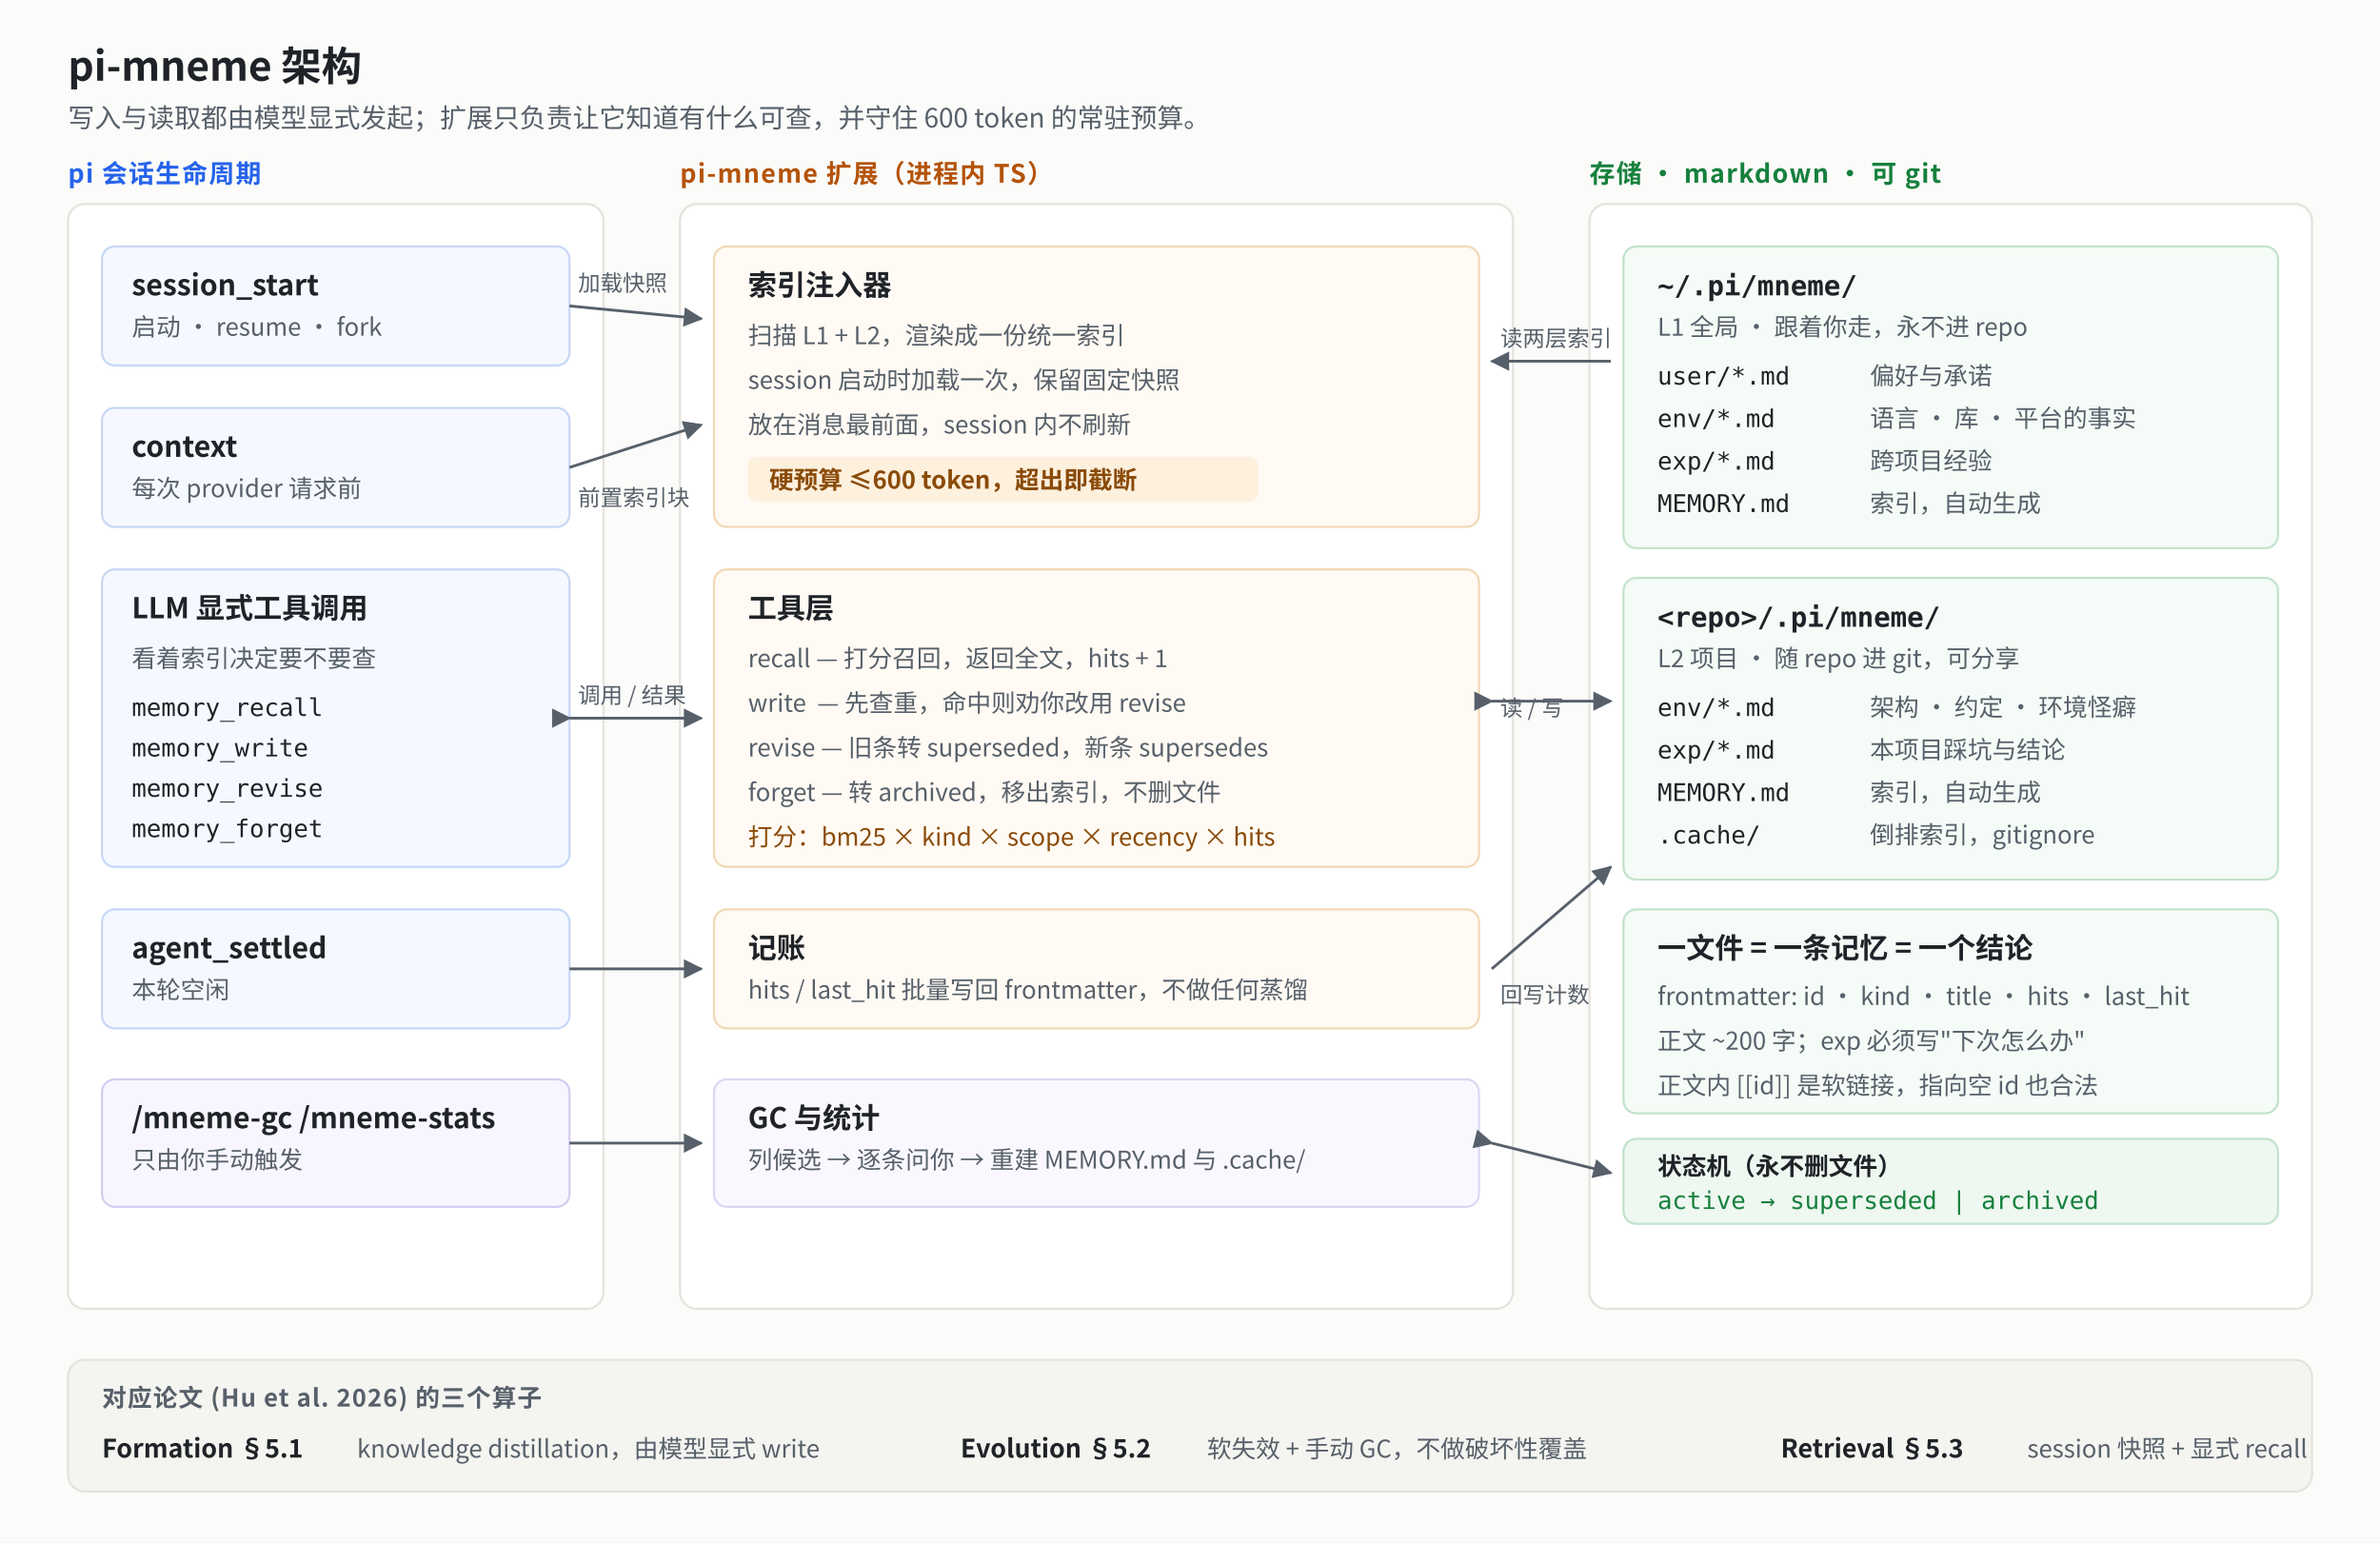
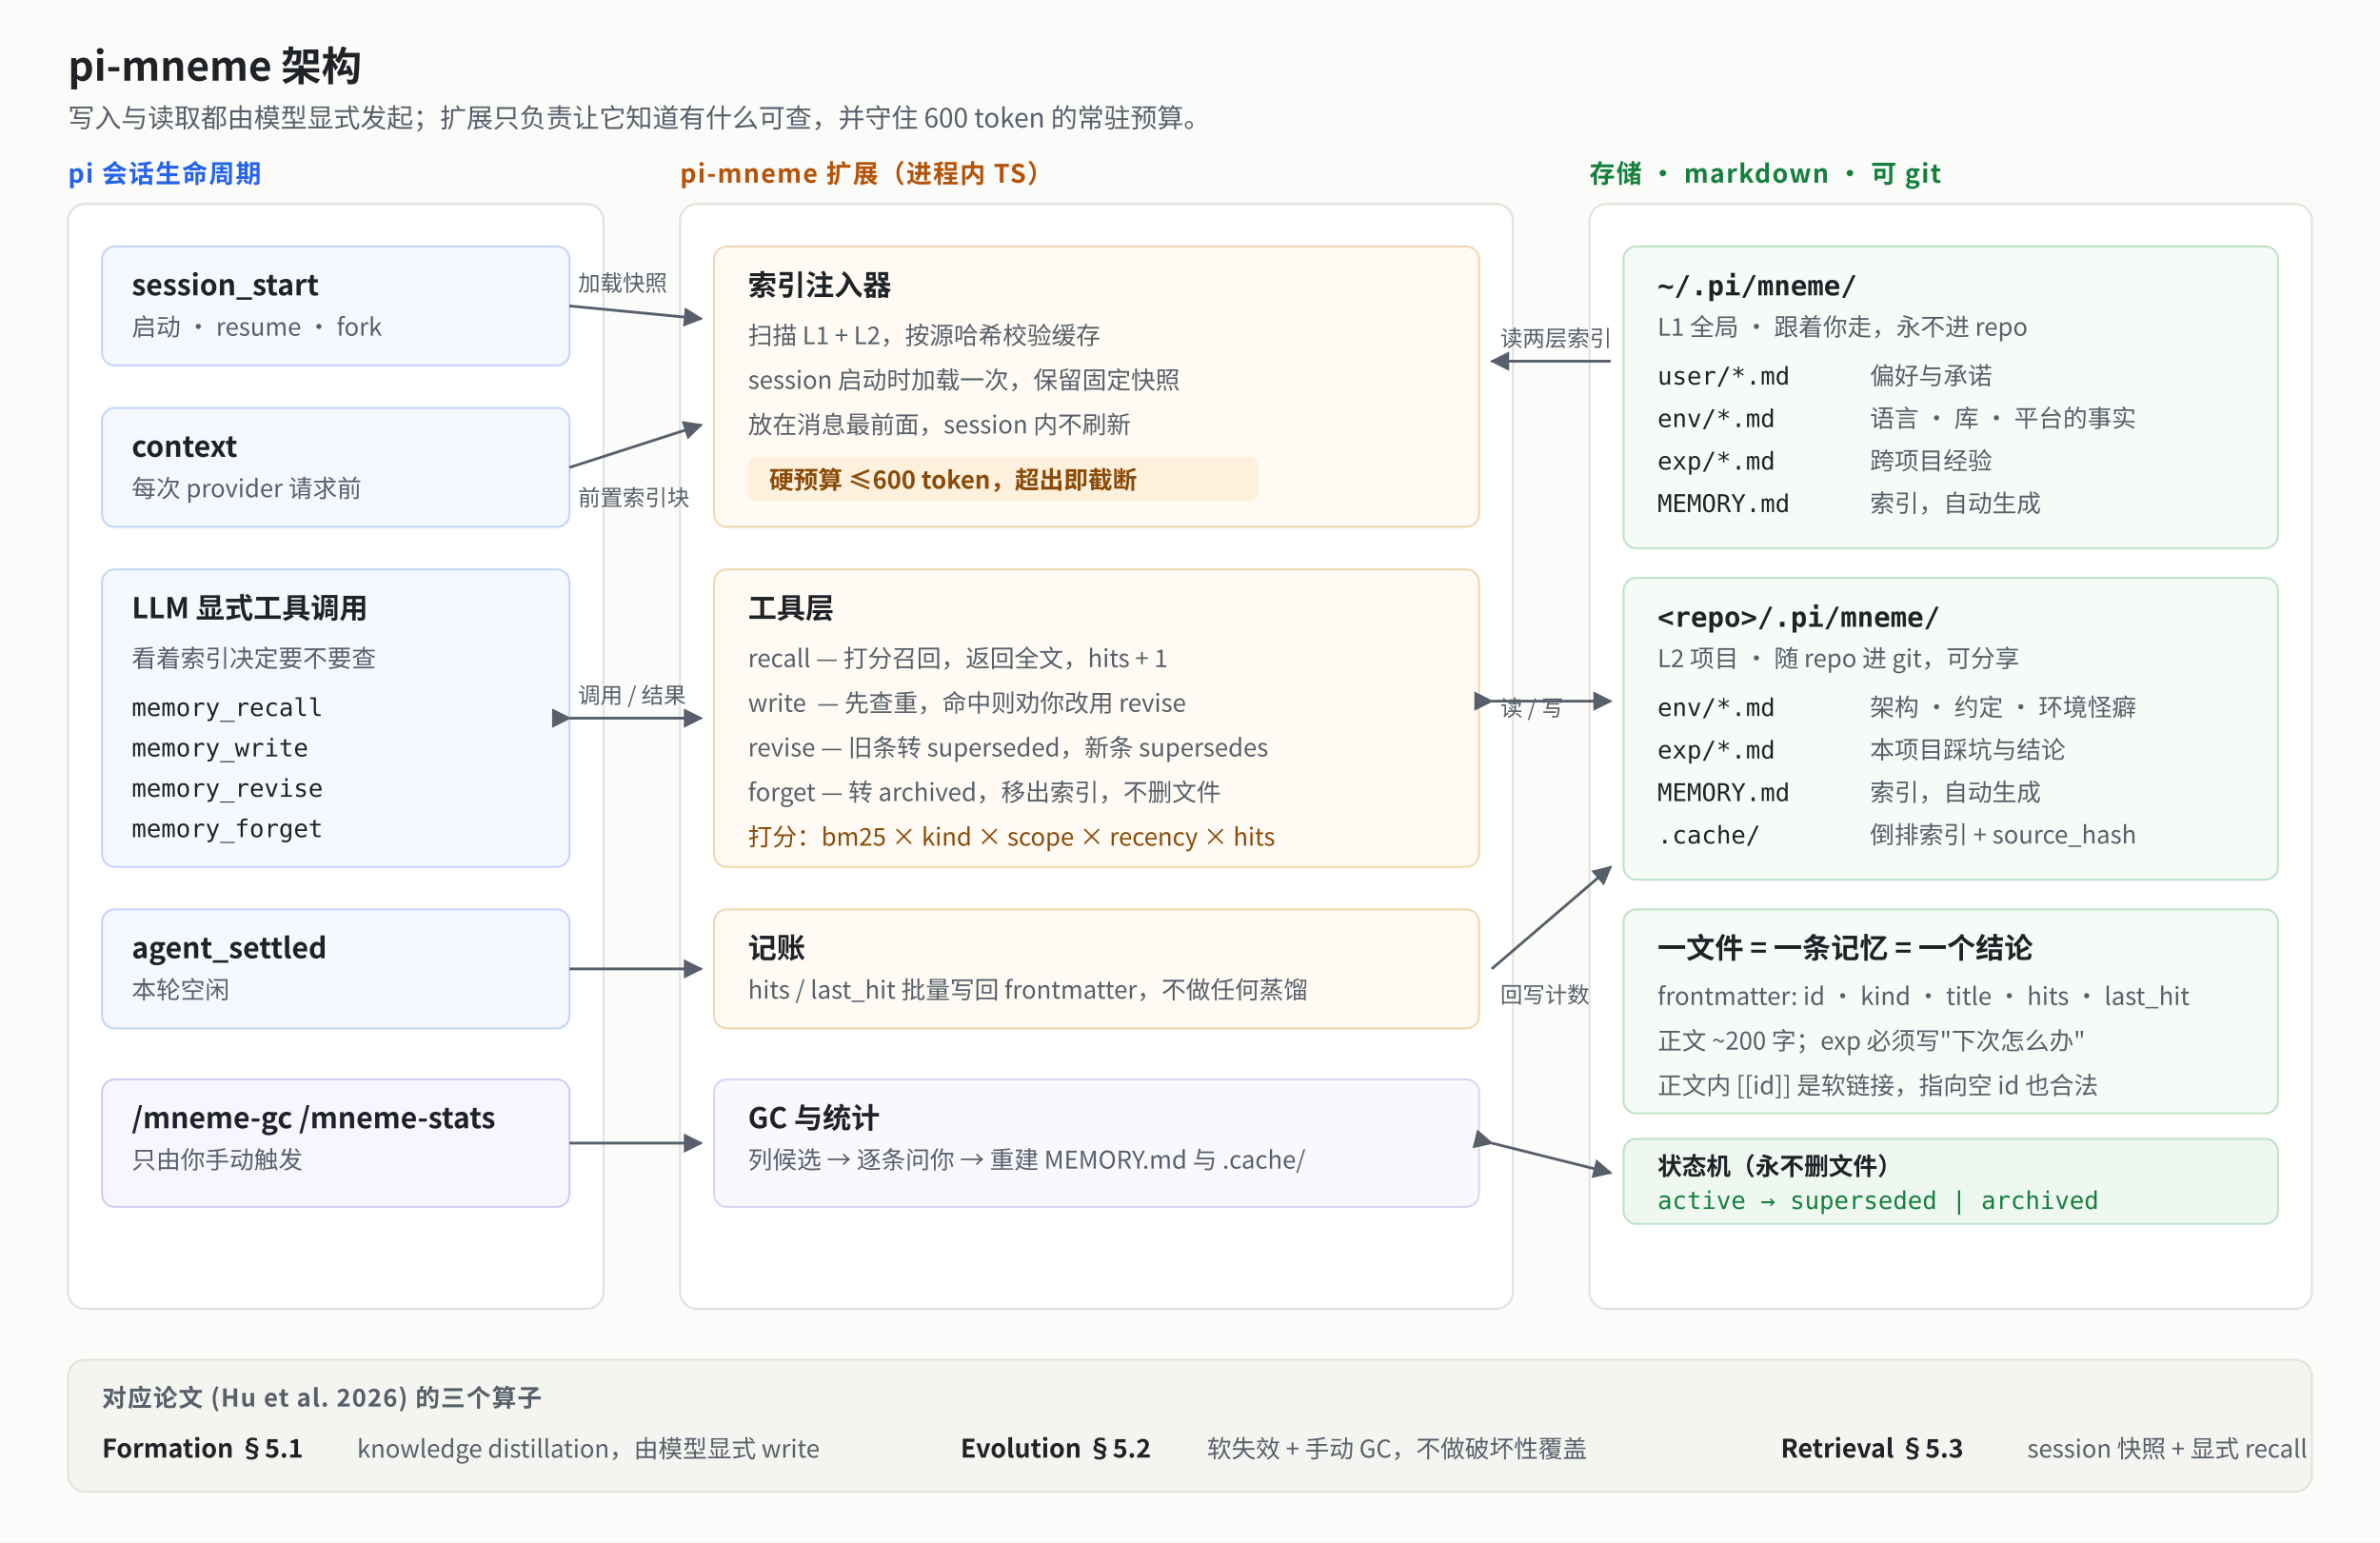
<svg xmlns="http://www.w3.org/2000/svg" viewBox="0 0 1120 726" width="1120" height="726" font-family="'Noto Sans CJK SC','Source Han Sans SC','PingFang SC','Microsoft YaHei',system-ui,sans-serif">
  <defs>
    <marker id="ar" viewBox="0 0 10 10" refX="9" refY="5" markerWidth="7" markerHeight="7" orient="auto-start-reverse">
      <path d="M0,0 L10,5 L0,10 z" fill="#57606a" />
    </marker>
    <marker id="arS" viewBox="0 0 10 10" refX="1" refY="5" markerWidth="7" markerHeight="7" orient="auto-start-reverse">
      <path d="M10,0 L0,5 L10,10 z" fill="#57606a" />
    </marker>
  </defs>
  <rect width="1120" height="726" fill="#fbfbf9" />
  <text x="32" y="38" font-size="19" font-weight="600" fill="#1f2328">pi-mneme 架构</text>
  <text x="32" y="60" font-size="12.5" fill="#57606a">写入与读取都由模型显式发起；扩展只负责让它知道有什么可查，并守住 600 token 的常驻预算。</text>
  <rect x="32" y="96" width="252" height="520" rx="8" fill="#ffffff" stroke="#e4e2dc" />
  <rect x="320" y="96" width="392" height="520" rx="8" fill="#ffffff" stroke="#e4e2dc" />
  <rect x="748" y="96" width="340" height="520" rx="8" fill="#ffffff" stroke="#e4e2dc" />
  <text x="32" y="86" font-size="12" font-weight="600" fill="#2563eb" letter-spacing="0.6">pi 会话生命周期</text>
  <text x="320" y="86" font-size="12" font-weight="600" fill="#b45309" letter-spacing="0.6">pi-mneme 扩展（进程内 TS）</text>
  <text x="748" y="86" font-size="12" font-weight="600" fill="#15803d" letter-spacing="0.6">存储 · markdown · 可 git</text>
  <rect x="48" y="116" width="220" height="56" rx="6" fill="#f5f8ff" stroke="#c7d7f5" />
  <text x="62" y="139" font-size="13.5" font-weight="600" fill="#1f2328">session_start</text>
  <text x="62" y="158" font-size="11.5" fill="#57606a">启动 · resume · fork</text>
  <rect x="48" y="192" width="220" height="56" rx="6" fill="#f5f8ff" stroke="#c7d7f5" />
  <text x="62" y="215" font-size="13.5" font-weight="600" fill="#1f2328">context</text>
  <text x="62" y="234" font-size="11.5" fill="#57606a">每次 provider 请求前</text>
  <rect x="48" y="268" width="220" height="140" rx="6" fill="#f5f8ff" stroke="#c7d7f5" />
  <text x="62" y="291" font-size="13.5" font-weight="600" fill="#1f2328">LLM 显式工具调用</text>
  <text x="62" y="314" font-size="11.5" fill="#57606a">看着索引决定要不要查</text>
  <text x="62" y="337" font-size="11.5" font-family="ui-monospace,SFMono-Regular,Menlo,monospace" fill="#1f2328">memory_recall</text>
  <text x="62" y="356" font-size="11.5" font-family="ui-monospace,SFMono-Regular,Menlo,monospace" fill="#1f2328">memory_write</text>
  <text x="62" y="375" font-size="11.5" font-family="ui-monospace,SFMono-Regular,Menlo,monospace" fill="#1f2328">memory_revise</text>
  <text x="62" y="394" font-size="11.5" font-family="ui-monospace,SFMono-Regular,Menlo,monospace" fill="#1f2328">memory_forget</text>
  <rect x="48" y="428" width="220" height="56" rx="6" fill="#f5f8ff" stroke="#c7d7f5" />
  <text x="62" y="451" font-size="13.5" font-weight="600" fill="#1f2328">agent_settled</text>
  <text x="62" y="470" font-size="11.5" fill="#57606a">本轮空闲</text>
  <rect x="48" y="508" width="220" height="60" rx="6" fill="#f7f5ff" stroke="#d5cdf0" />
  <text x="62" y="531" font-size="13.5" font-weight="600" fill="#1f2328">/mneme-gc  /mneme-stats</text>
  <text x="62" y="550" font-size="11.5" fill="#57606a">只由你手动触发</text>
  <rect x="336" y="116" width="360" height="132" rx="6" fill="#fffaf3" stroke="#f0d9b5" />
  <text x="352" y="139" font-size="13.5" font-weight="600" fill="#1f2328">索引注入器</text>
-   <text x="352" y="162" font-size="11.5" fill="#57606a">扫描 L1 + L2，渲染成一份统一索引</text>
+   <text x="352" y="162" font-size="11.5" fill="#57606a">扫描 L1 + L2，按源哈希校验缓存</text>
  <text x="352" y="183" font-size="11.5" fill="#57606a">session 启动时加载一次，保留固定快照</text>
  <text x="352" y="204" font-size="11.5" fill="#57606a">放在消息最前面，session 内不刷新</text>
  <rect x="352" y="215" width="240" height="21" rx="4" fill="#fdf0dd" />
  <text x="362" y="230" font-size="11.5" font-weight="600" fill="#8a4b08">硬预算 ≤600 token，超出即截断</text>
  <rect x="336" y="268" width="360" height="140" rx="6" fill="#fffaf3" stroke="#f0d9b5" />
  <text x="352" y="291" font-size="13.5" font-weight="600" fill="#1f2328">工具层</text>
  <text x="352" y="314" font-size="11.5" fill="#57606a">recall — 打分召回，返回全文，hits + 1</text>
  <text x="352" y="335" font-size="11.5" fill="#57606a">write  — 先查重，命中则劝你改用 revise</text>
  <text x="352" y="356" font-size="11.5" fill="#57606a">revise — 旧条转 superseded，新条 supersedes</text>
  <text x="352" y="377" font-size="11.5" fill="#57606a">forget — 转 archived，移出索引，不删文件</text>
  <text x="352" y="398" font-size="11.5" fill="#8a4b08">打分：bm25 × kind × scope × recency × hits</text>
  <rect x="336" y="428" width="360" height="56" rx="6" fill="#fffaf3" stroke="#f0d9b5" />
  <text x="352" y="451" font-size="13.5" font-weight="600" fill="#1f2328">记账</text>
  <text x="352" y="470" font-size="11.5" fill="#57606a">hits / last_hit 批量写回 frontmatter，不做任何蒸馏</text>
  <rect x="336" y="508" width="360" height="60" rx="6" fill="#faf8ff" stroke="#ddd6f3" />
  <text x="352" y="531" font-size="13.5" font-weight="600" fill="#1f2328">GC 与统计</text>
  <text x="352" y="550" font-size="11.5" fill="#57606a">列候选 → 逐条问你 → 重建 MEMORY.md 与 .cache/</text>
  <rect x="764" y="116" width="308" height="142" rx="6" fill="#f5fbf6" stroke="#c2e3cb" />
  <text x="780" y="139" font-size="13" font-weight="600" font-family="ui-monospace,SFMono-Regular,Menlo,monospace" fill="#1f2328">~/.pi/mneme/</text>
  <text x="780" y="158" font-size="11.5" fill="#57606a">L1 全局 · 跟着你走，永不进 repo</text>
  <text x="780" y="181" font-size="11.5" font-family="ui-monospace,SFMono-Regular,Menlo,monospace" fill="#1f2328">user/*.md</text>
  <text x="880" y="181" font-size="11.5" fill="#57606a">偏好与承诺</text>
  <text x="780" y="201" font-size="11.5" font-family="ui-monospace,SFMono-Regular,Menlo,monospace" fill="#1f2328">env/*.md</text>
  <text x="880" y="201" font-size="11.5" fill="#57606a">语言 · 库 · 平台的事实</text>
  <text x="780" y="221" font-size="11.5" font-family="ui-monospace,SFMono-Regular,Menlo,monospace" fill="#1f2328">exp/*.md</text>
  <text x="880" y="221" font-size="11.5" fill="#57606a">跨项目经验</text>
  <text x="780" y="241" font-size="11.5" font-family="ui-monospace,SFMono-Regular,Menlo,monospace" fill="#1f2328">MEMORY.md</text>
  <text x="880" y="241" font-size="11.5" fill="#57606a">索引，自动生成</text>
  <rect x="764" y="272" width="308" height="142" rx="6" fill="#f5fbf6" stroke="#c2e3cb" />
  <text x="780" y="295" font-size="13" font-weight="600" font-family="ui-monospace,SFMono-Regular,Menlo,monospace" fill="#1f2328">&lt;repo&gt;/.pi/mneme/</text>
  <text x="780" y="314" font-size="11.5" fill="#57606a">L2 项目 · 随 repo 进 git，可分享</text>
  <text x="780" y="337" font-size="11.5" font-family="ui-monospace,SFMono-Regular,Menlo,monospace" fill="#1f2328">env/*.md</text>
  <text x="880" y="337" font-size="11.5" fill="#57606a">架构 · 约定 · 环境怪癖</text>
  <text x="780" y="357" font-size="11.5" font-family="ui-monospace,SFMono-Regular,Menlo,monospace" fill="#1f2328">exp/*.md</text>
  <text x="880" y="357" font-size="11.5" fill="#57606a">本项目踩坑与结论</text>
  <text x="780" y="377" font-size="11.5" font-family="ui-monospace,SFMono-Regular,Menlo,monospace" fill="#1f2328">MEMORY.md</text>
  <text x="880" y="377" font-size="11.5" fill="#57606a">索引，自动生成</text>
  <text x="780" y="397" font-size="11.5" font-family="ui-monospace,SFMono-Regular,Menlo,monospace" fill="#1f2328">.cache/</text>
-   <text x="880" y="397" font-size="11.5" fill="#57606a">倒排索引，gitignore</text>
+   <text x="880" y="397" font-size="11.5" fill="#57606a">倒排索引 + source_hash</text>
  <rect x="764" y="428" width="308" height="96" rx="6" fill="#f5fbf6" stroke="#c2e3cb" />
  <text x="780" y="451" font-size="13.5" font-weight="600" fill="#1f2328">一文件 = 一条记忆 = 一个结论</text>
  <text x="780" y="473" font-size="11.5" fill="#57606a">frontmatter: id · kind · title · hits · last_hit</text>
  <text x="780" y="494" font-size="11.5" fill="#57606a">正文 ~200 字；exp 必须写"下次怎么办"</text>
  <text x="780" y="515" font-size="11.5" fill="#57606a">正文内 [[id]] 是软链接，指向空 id 也合法</text>
  <rect x="764" y="536" width="308" height="40" rx="6" fill="#eef7f0" stroke="#c2e3cb" />
  <text x="780" y="553" font-size="11.5" font-weight="600" fill="#1f2328">状态机（永不删文件）</text>
  <text x="780" y="569" font-size="11.5" font-family="ui-monospace,SFMono-Regular,Menlo,monospace" fill="#15803d">active → superseded | archived</text>
  <line x1="268" y1="144" x2="330" y2="150" stroke="#57606a" stroke-width="1.3" marker-end="url(#ar)" />
  <text x="272" y="137" font-size="10.5" fill="#57606a">加载快照</text>
  <line x1="268" y1="220" x2="330" y2="200" stroke="#57606a" stroke-width="1.3" marker-end="url(#ar)" />
  <text x="272" y="238" font-size="10.5" fill="#57606a">前置索引块</text>
  <line x1="268" y1="338" x2="330" y2="338" stroke="#57606a" stroke-width="1.3" marker-start="url(#arS)" marker-end="url(#ar)" />
  <text x="272" y="331" font-size="10.5" fill="#57606a">调用 / 结果</text>
  <line x1="268" y1="456" x2="330" y2="456" stroke="#57606a" stroke-width="1.3" marker-end="url(#ar)" />
  <line x1="268" y1="538" x2="330" y2="538" stroke="#57606a" stroke-width="1.3" marker-end="url(#ar)" />
  <line x1="758" y1="170" x2="702" y2="170" stroke="#57606a" stroke-width="1.3" marker-end="url(#ar)" />
  <text x="706" y="163" font-size="10.5" fill="#57606a">读两层索引</text>
  <line x1="702" y1="330" x2="758" y2="330" stroke="#57606a" stroke-width="1.3" marker-start="url(#arS)" marker-end="url(#ar)" />
  <text x="706" y="337" font-size="10.5" fill="#57606a">读 / 写</text>
  <line x1="702" y1="456" x2="758" y2="408" stroke="#57606a" stroke-width="1.3" marker-end="url(#ar)" />
  <text x="706" y="472" font-size="10.5" fill="#57606a">回写计数</text>
  <line x1="702" y1="538" x2="758" y2="552" stroke="#57606a" stroke-width="1.3" marker-start="url(#arS)" marker-end="url(#ar)" />
  <rect x="32" y="640" width="1056" height="62" rx="8" fill="#f4f4f0" stroke="#e4e2dc" />
  <text x="48" y="662" font-size="11.5" font-weight="600" fill="#57606a" letter-spacing="0.5">对应论文 (Hu et al. 2026) 的三个算子</text>
  <text x="48" y="686" font-size="12" font-weight="600" fill="#1f2328">Formation §5.1</text>
  <text x="168" y="686" font-size="11.5" fill="#57606a">knowledge distillation，由模型显式 write</text>
  <text x="452" y="686" font-size="12" font-weight="600" fill="#1f2328">Evolution §5.2</text>
  <text x="568" y="686" font-size="11.5" fill="#57606a">软失效 + 手动 GC，不做破坏性覆盖</text>
  <text x="838" y="686" font-size="12" font-weight="600" fill="#1f2328">Retrieval §5.3</text>
  <text x="954" y="686" font-size="11.5" fill="#57606a">session 快照 + 显式 recall</text>
</svg>
